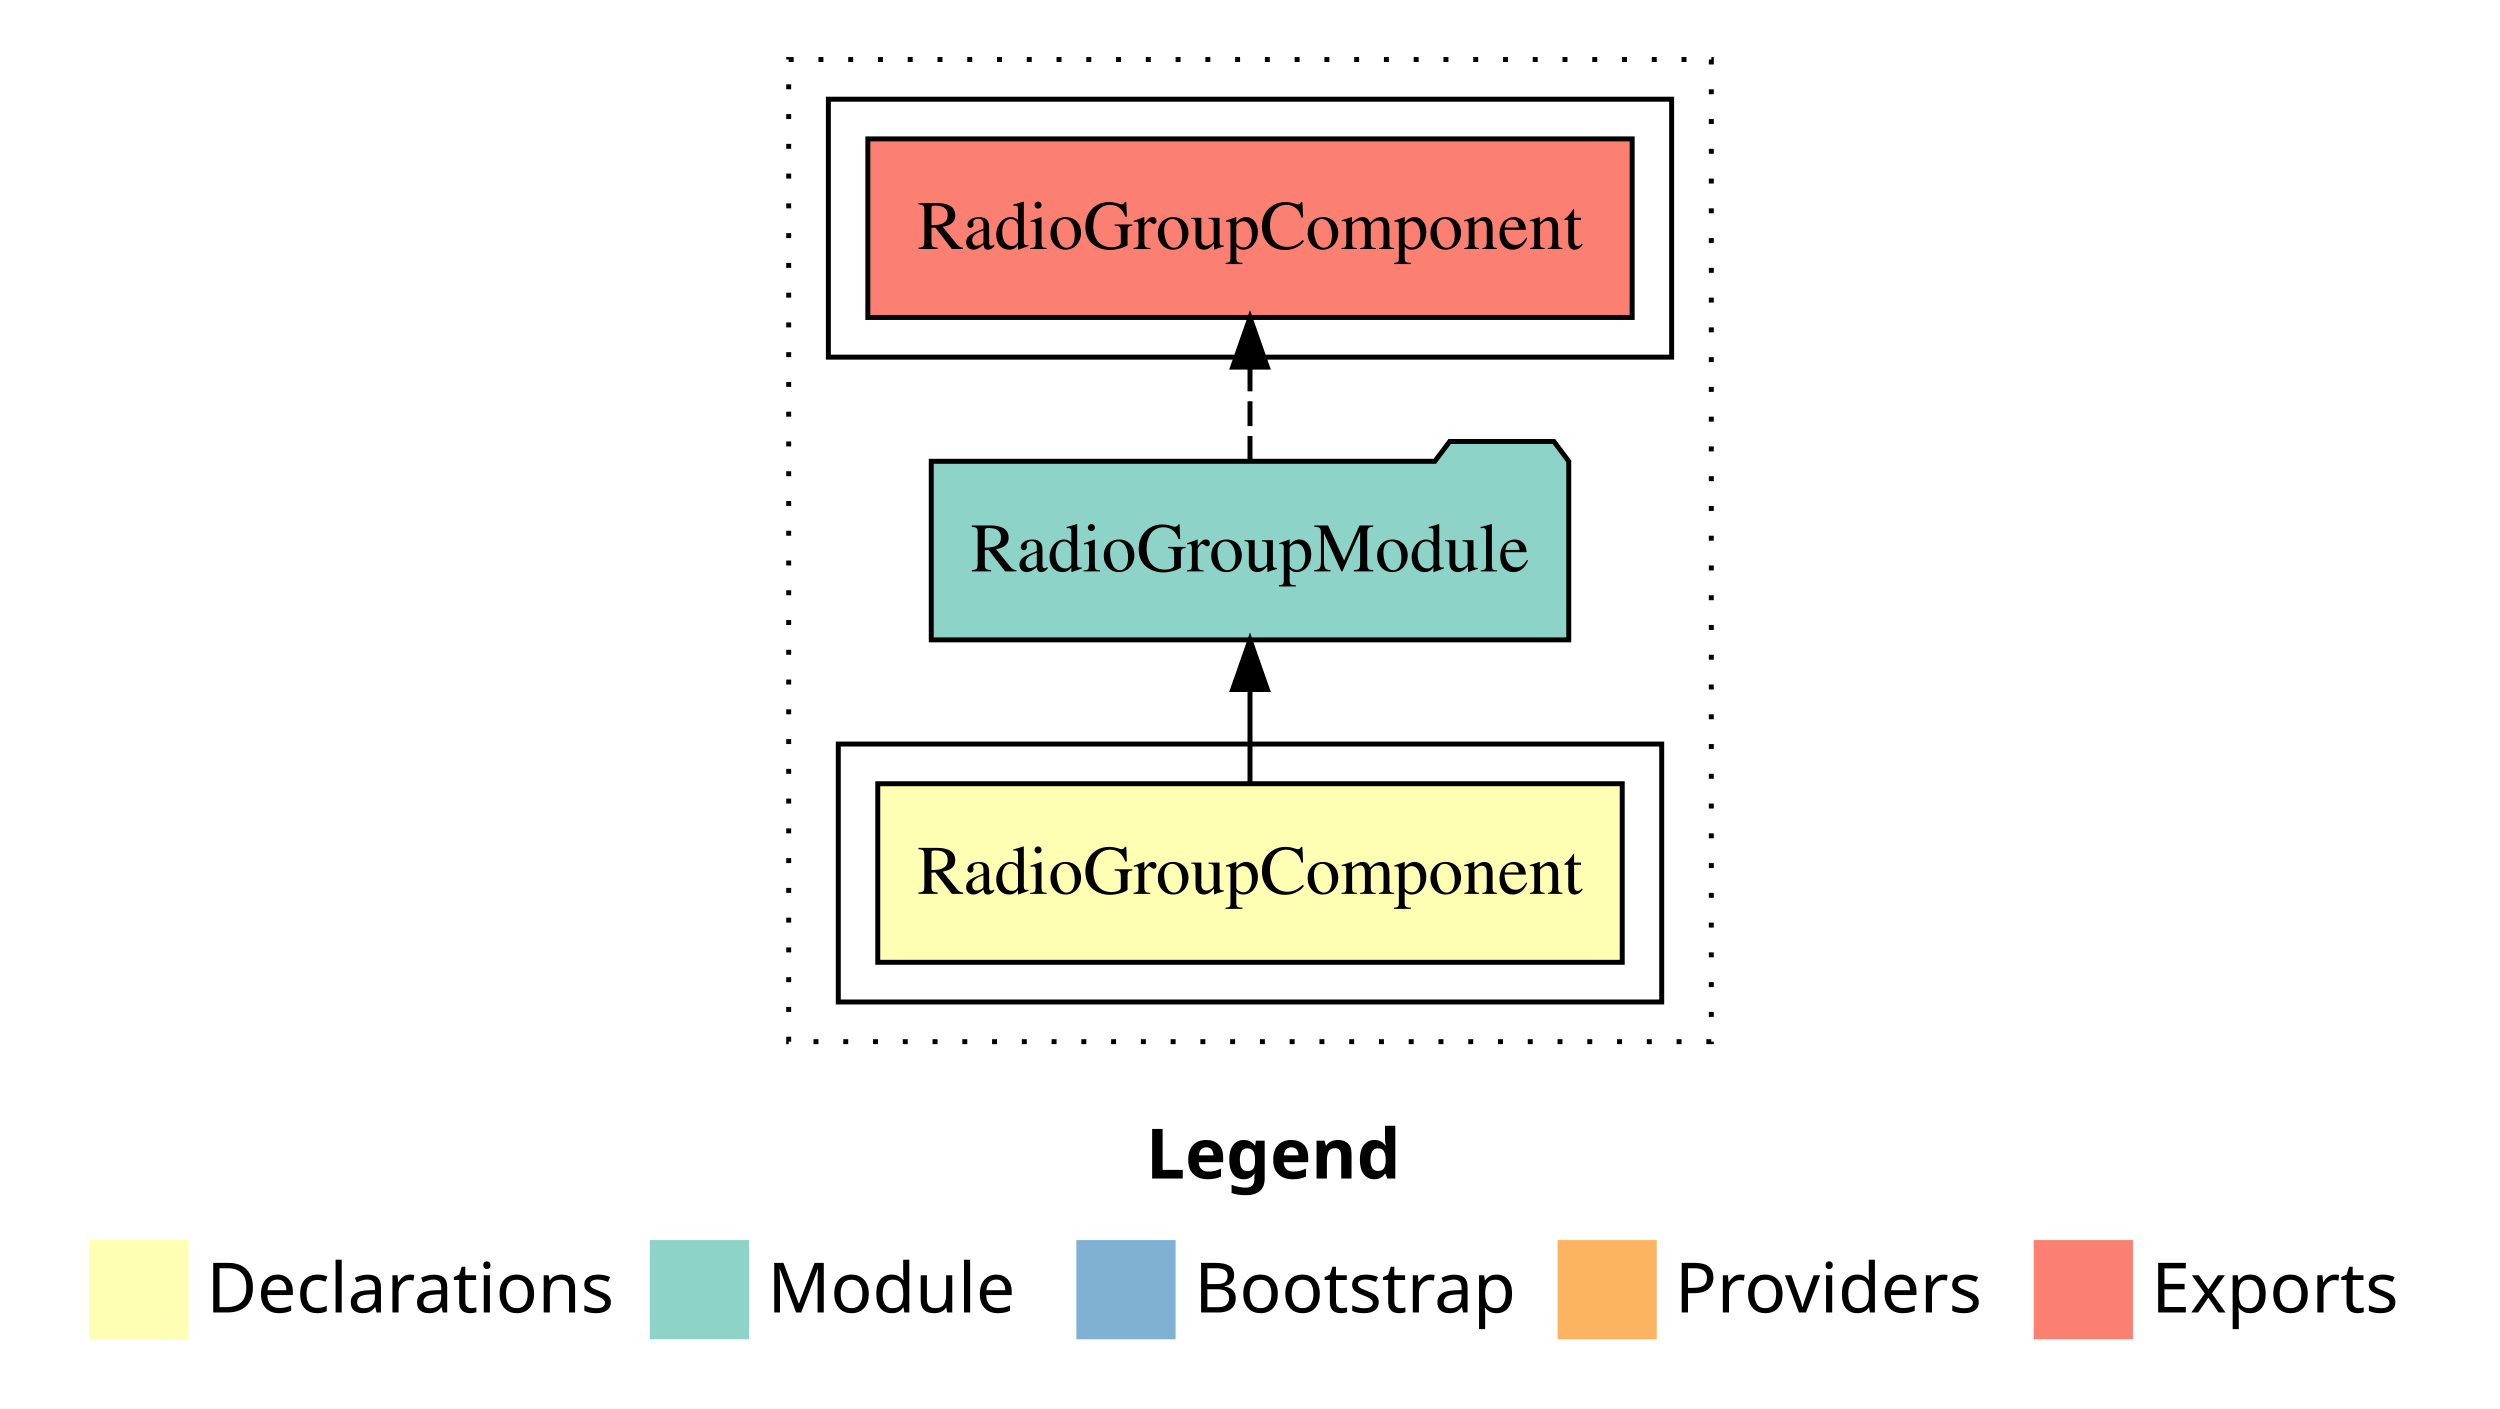
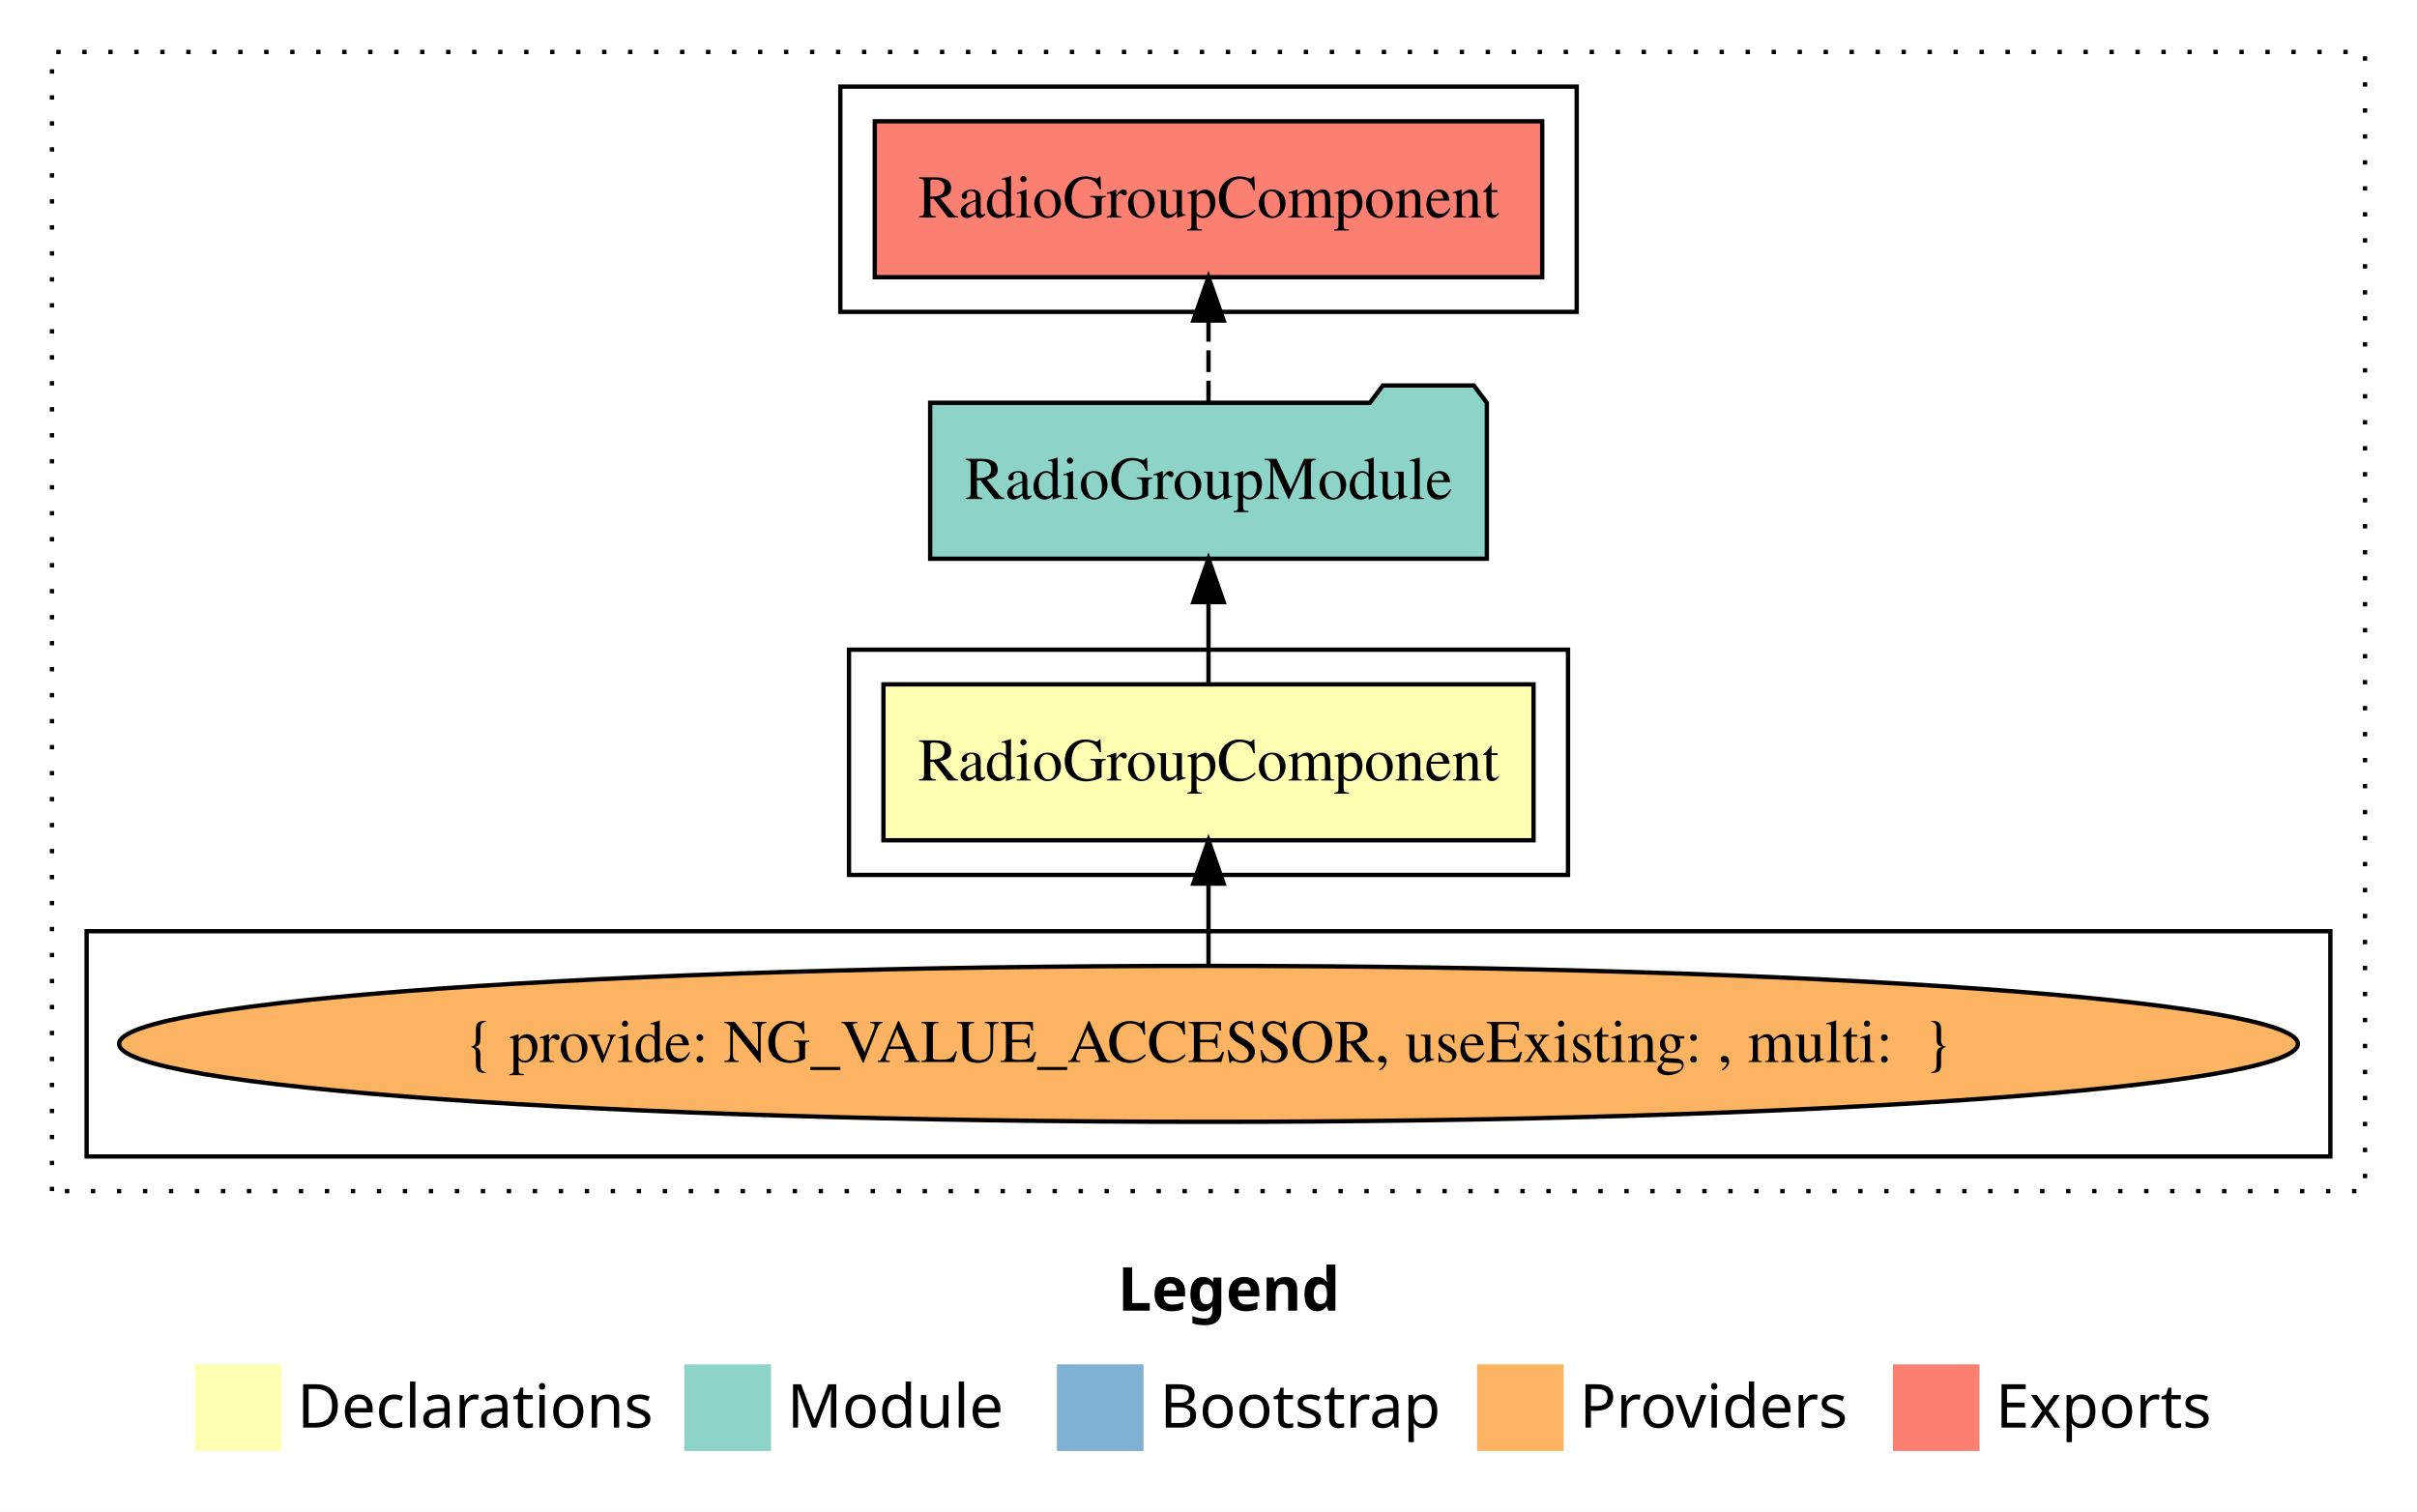
- <svg xmlns="http://www.w3.org/2000/svg" width="504pt" height="284pt" viewBox="0.00 0.00 504.00 284.00">
-   <g id="graph0" class="graph" transform="scale(1 1) rotate(0) translate(4 280)">
-     <polygon fill="#ffffff" stroke="transparent" points="-4,4 -4,-280 500,-280 500,4 -4,4" />
-     <text text-anchor="start" x="227.009" y="-42.4" font-family="sans-serif" font-weight="bold" font-size="14.00" fill="#000000">Legend</text>
-     <polygon fill="#ffffb3" stroke="transparent" points="14,-10 14,-30 34,-30 34,-10 14,-10" />
-     <text text-anchor="start" x="37.629" y="-15.4" font-family="sans-serif" font-size="14.00" fill="#000000">  Declarations</text>
-     <polygon fill="#8dd3c7" stroke="transparent" points="127,-10 127,-30 147,-30 147,-10 127,-10" />
-     <text text-anchor="start" x="150.725" y="-15.4" font-family="sans-serif" font-size="14.00" fill="#000000">  Module</text>
-     <polygon fill="#80b1d3" stroke="transparent" points="213,-10 213,-30 233,-30 233,-10 213,-10" />
-     <text text-anchor="start" x="236.781" y="-15.4" font-family="sans-serif" font-size="14.00" fill="#000000">  Bootstrap</text>
-     <polygon fill="#fdb462" stroke="transparent" points="310,-10 310,-30 330,-30 330,-10 310,-10" />
-     <text text-anchor="start" x="333.673" y="-15.4" font-family="sans-serif" font-size="14.00" fill="#000000">  Providers</text>
-     <polygon fill="#fb8072" stroke="transparent" points="406,-10 406,-30 426,-30 426,-10 406,-10" />
-     <text text-anchor="start" x="429.726" y="-15.4" font-family="sans-serif" font-size="14.00" fill="#000000">  Exports</text>
+ <svg xmlns="http://www.w3.org/2000/svg" width="558pt" height="349pt" viewBox="0.00 0.00 558.00 349.00">
+   <g id="graph0" class="graph" transform="scale(1 1) rotate(0) translate(4 345)">
+     <polygon fill="#ffffff" stroke="transparent" points="-4,4 -4,-345 554,-345 554,4 -4,4" />
+     <text text-anchor="start" x="254.009" y="-42.4" font-family="sans-serif" font-weight="bold" font-size="14.00" fill="#000000">Legend</text>
+     <polygon fill="#ffffb3" stroke="transparent" points="41,-10 41,-30 61,-30 61,-10 41,-10" />
+     <text text-anchor="start" x="64.629" y="-15.4" font-family="sans-serif" font-size="14.00" fill="#000000">  Declarations</text>
+     <polygon fill="#8dd3c7" stroke="transparent" points="154,-10 154,-30 174,-30 174,-10 154,-10" />
+     <text text-anchor="start" x="177.725" y="-15.4" font-family="sans-serif" font-size="14.00" fill="#000000">  Module</text>
+     <polygon fill="#80b1d3" stroke="transparent" points="240,-10 240,-30 260,-30 260,-10 240,-10" />
+     <text text-anchor="start" x="263.781" y="-15.4" font-family="sans-serif" font-size="14.00" fill="#000000">  Bootstrap</text>
+     <polygon fill="#fdb462" stroke="transparent" points="337,-10 337,-30 357,-30 357,-10 337,-10" />
+     <text text-anchor="start" x="360.673" y="-15.4" font-family="sans-serif" font-size="14.00" fill="#000000">  Providers</text>
+     <polygon fill="#fb8072" stroke="transparent" points="433,-10 433,-30 453,-30 453,-10 433,-10" />
+     <text text-anchor="start" x="456.726" y="-15.4" font-family="sans-serif" font-size="14.00" fill="#000000">  Exports</text>
    <g id="clust1" class="cluster">
-       <polygon fill="none" stroke="#000000" stroke-dasharray="1,5" points="155,-70 155,-268 341,-268 341,-70 155,-70" />
+       <polygon fill="none" stroke="#000000" stroke-dasharray="1,5" points="8,-70 8,-333 542,-333 542,-70 8,-70" />
    </g>
    <g id="clust2" class="cluster">
-       <polygon fill="none" stroke="#000000" points="165,-78 165,-130 331,-130 331,-78 165,-78" />
+       <polygon fill="none" stroke="#000000" points="192,-143 192,-195 358,-195 358,-143 192,-143" />
+     </g>
+     <g id="clust3" class="cluster">
+       <polygon fill="none" stroke="#000000" points="16,-78 16,-130 534,-130 534,-78 16,-78" />
    </g>
    <g id="clust5" class="cluster">
-       <polygon fill="none" stroke="#000000" points="163,-208 163,-260 333,-260 333,-208 163,-208" />
+       <polygon fill="none" stroke="#000000" points="190,-273 190,-325 360,-325 360,-273 190,-273" />
    </g>
    <g id="node1" class="node">
-       <polygon fill="#ffffb3" stroke="#000000" points="323.042,-122 172.958,-122 172.958,-86 323.042,-86 323.042,-122" />
-       <text text-anchor="middle" x="248" y="-99.8" font-family="Times,serif" font-size="14.00" fill="#000000">RadioGroupComponent</text>
+       <polygon fill="#ffffb3" stroke="#000000" points="350.042,-187 199.958,-187 199.958,-151 350.042,-151 350.042,-187" />
+       <text text-anchor="middle" x="275" y="-164.8" font-family="Times,serif" font-size="14.00" fill="#000000">RadioGroupComponent</text>
    </g>
    <g id="node2" class="node">
-       <polygon fill="#8dd3c7" stroke="#000000" points="312.259,-187 309.259,-191 288.259,-191 285.259,-187 183.741,-187 183.741,-151 312.259,-151 312.259,-187" />
-       <text text-anchor="middle" x="248" y="-164.8" font-family="Times,serif" font-size="14.00" fill="#000000">RadioGroupModule</text>
+       <polygon fill="#8dd3c7" stroke="#000000" points="339.259,-252 336.259,-256 315.259,-256 312.259,-252 210.741,-252 210.741,-216 339.259,-216 339.259,-252" />
+       <text text-anchor="middle" x="275" y="-229.8" font-family="Times,serif" font-size="14.00" fill="#000000">RadioGroupModule</text>
    </g>
    <g id="edge1" class="edge">
-       <path fill="none" stroke="#000000" d="M248,-122.106C248,-122.106 248,-140.991 248,-140.991" />
-       <polygon fill="#000000" stroke="#000000" points="244.5,-140.991 248,-150.991 251.5,-140.991 244.5,-140.991" />
+       <path fill="none" stroke="#000000" d="M275,-187.106C275,-187.106 275,-205.991 275,-205.991" />
+       <polygon fill="#000000" stroke="#000000" points="271.5,-205.991 275,-215.991 278.5,-205.991 271.5,-205.991" />
+     </g>
+     <g id="node4" class="node">
+       <polygon fill="#fb8072" stroke="#000000" points="352.041,-317 197.959,-317 197.959,-281 352.041,-281 352.041,-317" />
+       <text text-anchor="middle" x="275" y="-294.8" font-family="Times,serif" font-size="14.00" fill="#000000">RadioGroupComponent </text>
+     </g>
+     <g id="edge3" class="edge">
+       <path fill="none" stroke="#000000" stroke-dasharray="5,2" d="M275,-252.106C275,-252.106 275,-270.991 275,-270.991" />
+       <polygon fill="#000000" stroke="#000000" points="271.5,-270.991 275,-280.991 278.5,-270.991 271.5,-270.991" />
    </g>
    <g id="node3" class="node">
-       <polygon fill="#fb8072" stroke="#000000" points="325.041,-252 170.959,-252 170.959,-216 325.041,-216 325.041,-252" />
-       <text text-anchor="middle" x="248" y="-229.8" font-family="Times,serif" font-size="14.00" fill="#000000">RadioGroupComponent </text>
+       <ellipse fill="#fdb462" stroke="#000000" cx="275" cy="-104" rx="251.499" ry="18" />
+       <text text-anchor="middle" x="275" y="-99.8" font-family="Times,serif" font-size="14.00" fill="#000000">{ provide: NG_VALUE_ACCESSOR, useExisting: , multi:  }</text>
    </g>
    <g id="edge2" class="edge">
-       <path fill="none" stroke="#000000" stroke-dasharray="5,2" d="M248,-187.106C248,-187.106 248,-205.991 248,-205.991" />
-       <polygon fill="#000000" stroke="#000000" points="244.5,-205.991 248,-215.991 251.5,-205.991 244.5,-205.991" />
+       <path fill="none" stroke="#000000" d="M275,-122.106C275,-122.106 275,-140.991 275,-140.991" />
+       <polygon fill="#000000" stroke="#000000" points="271.5,-140.991 275,-150.991 278.5,-140.991 271.5,-140.991" />
    </g>
  </g>
</svg>
